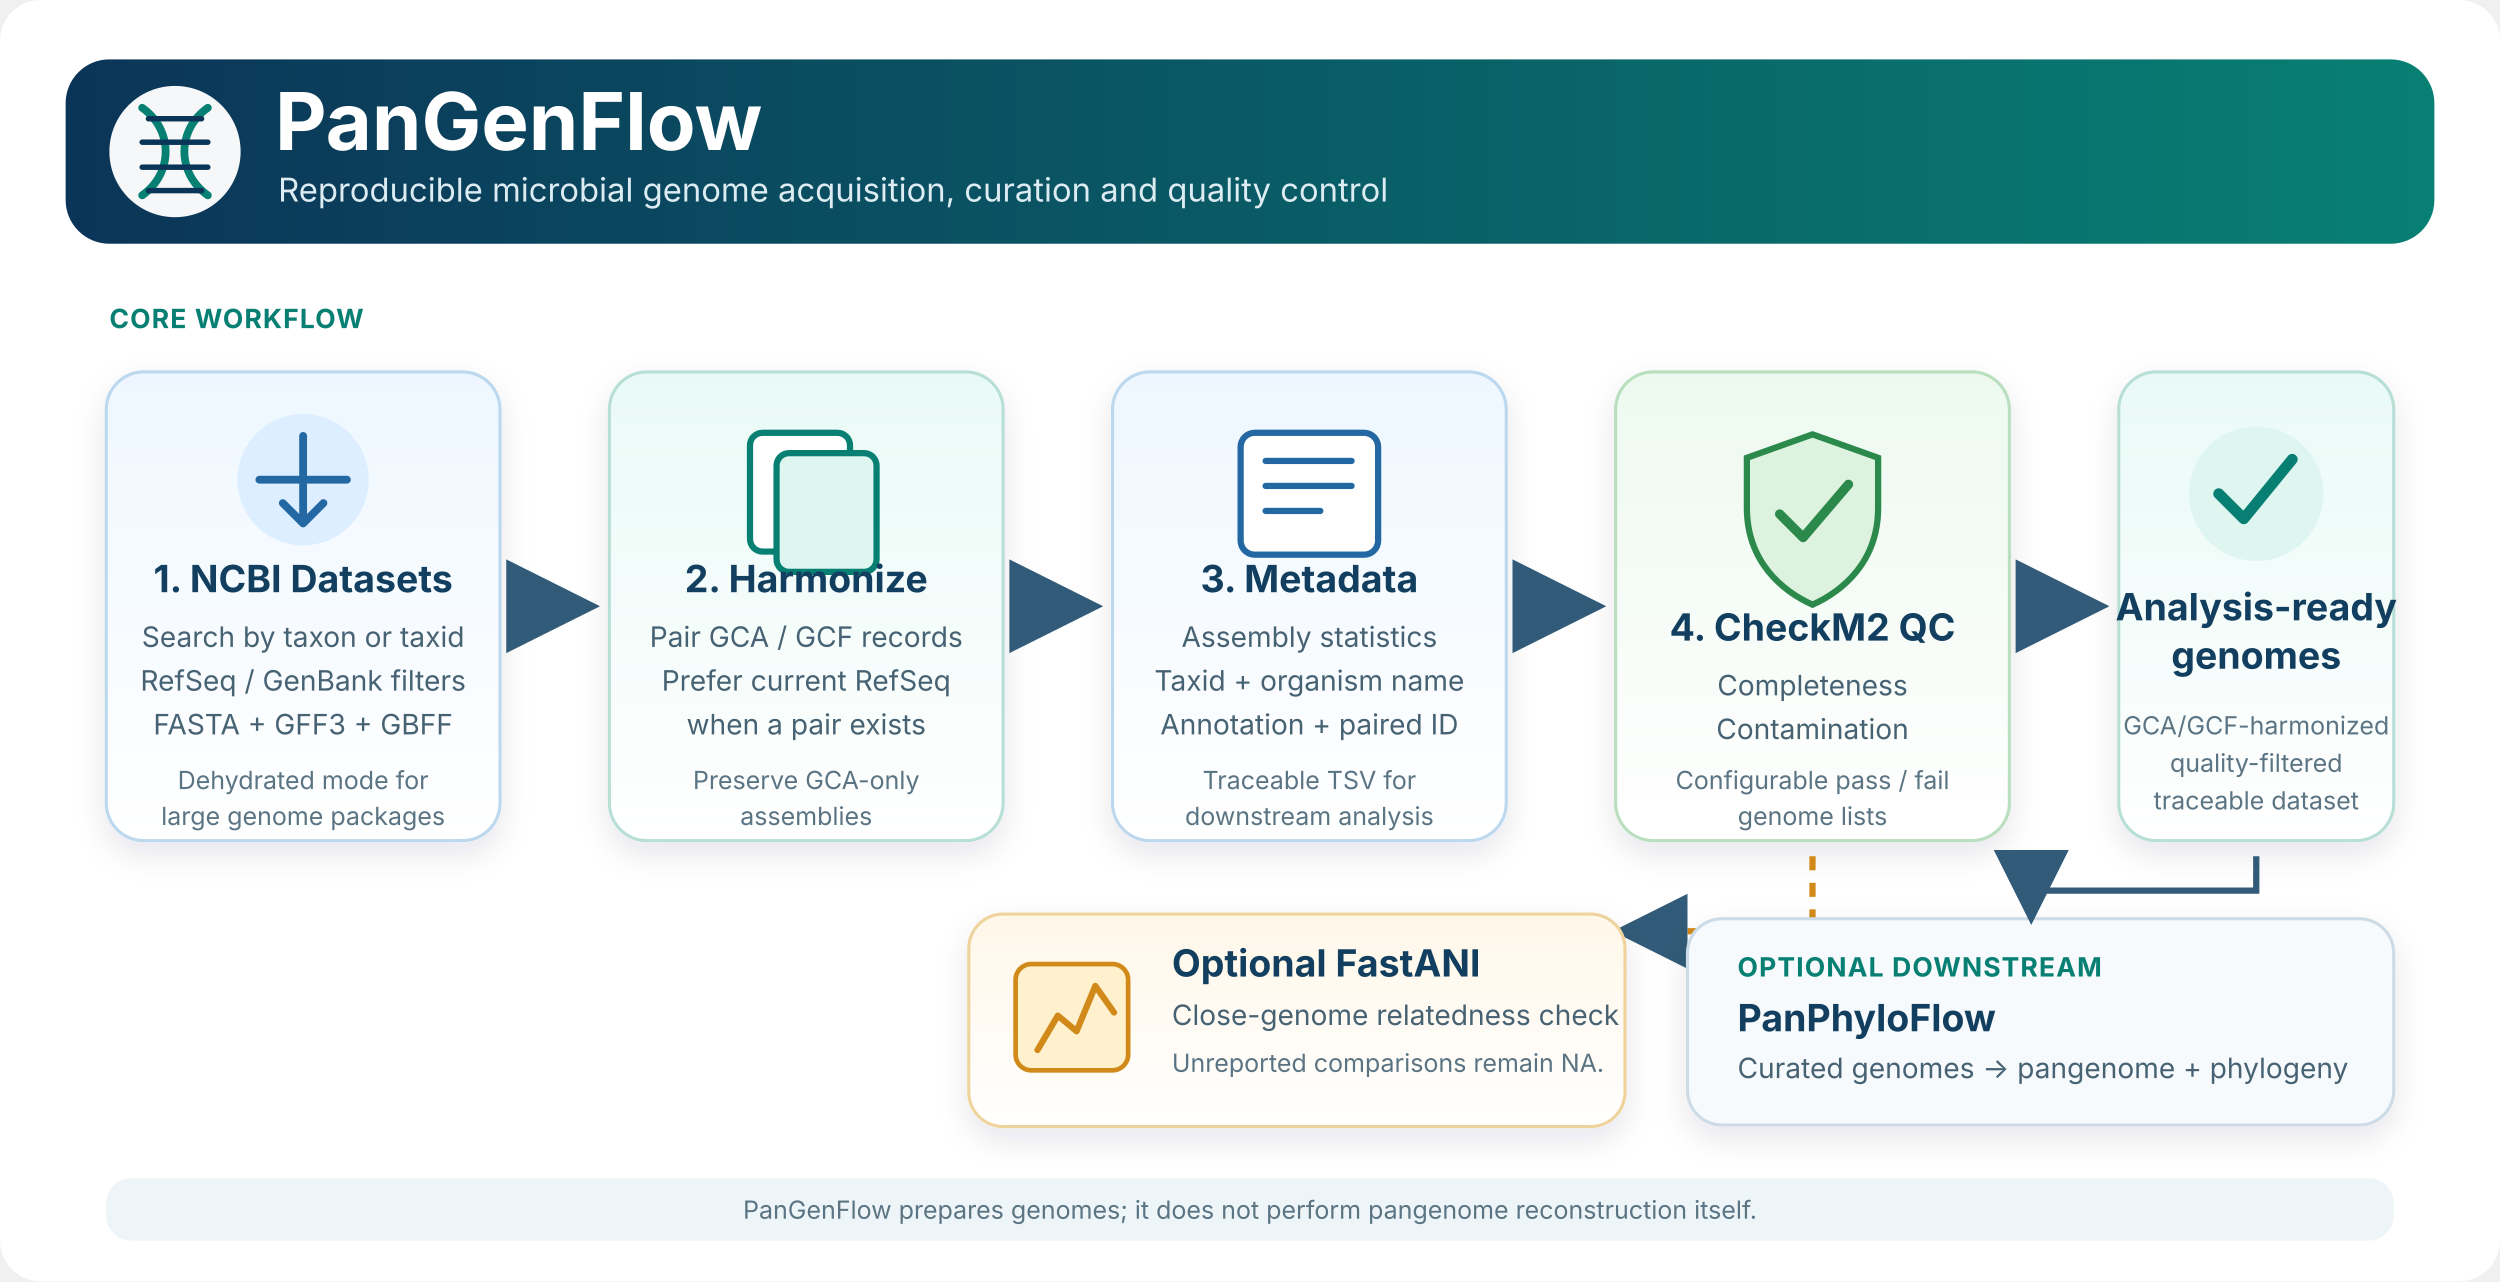
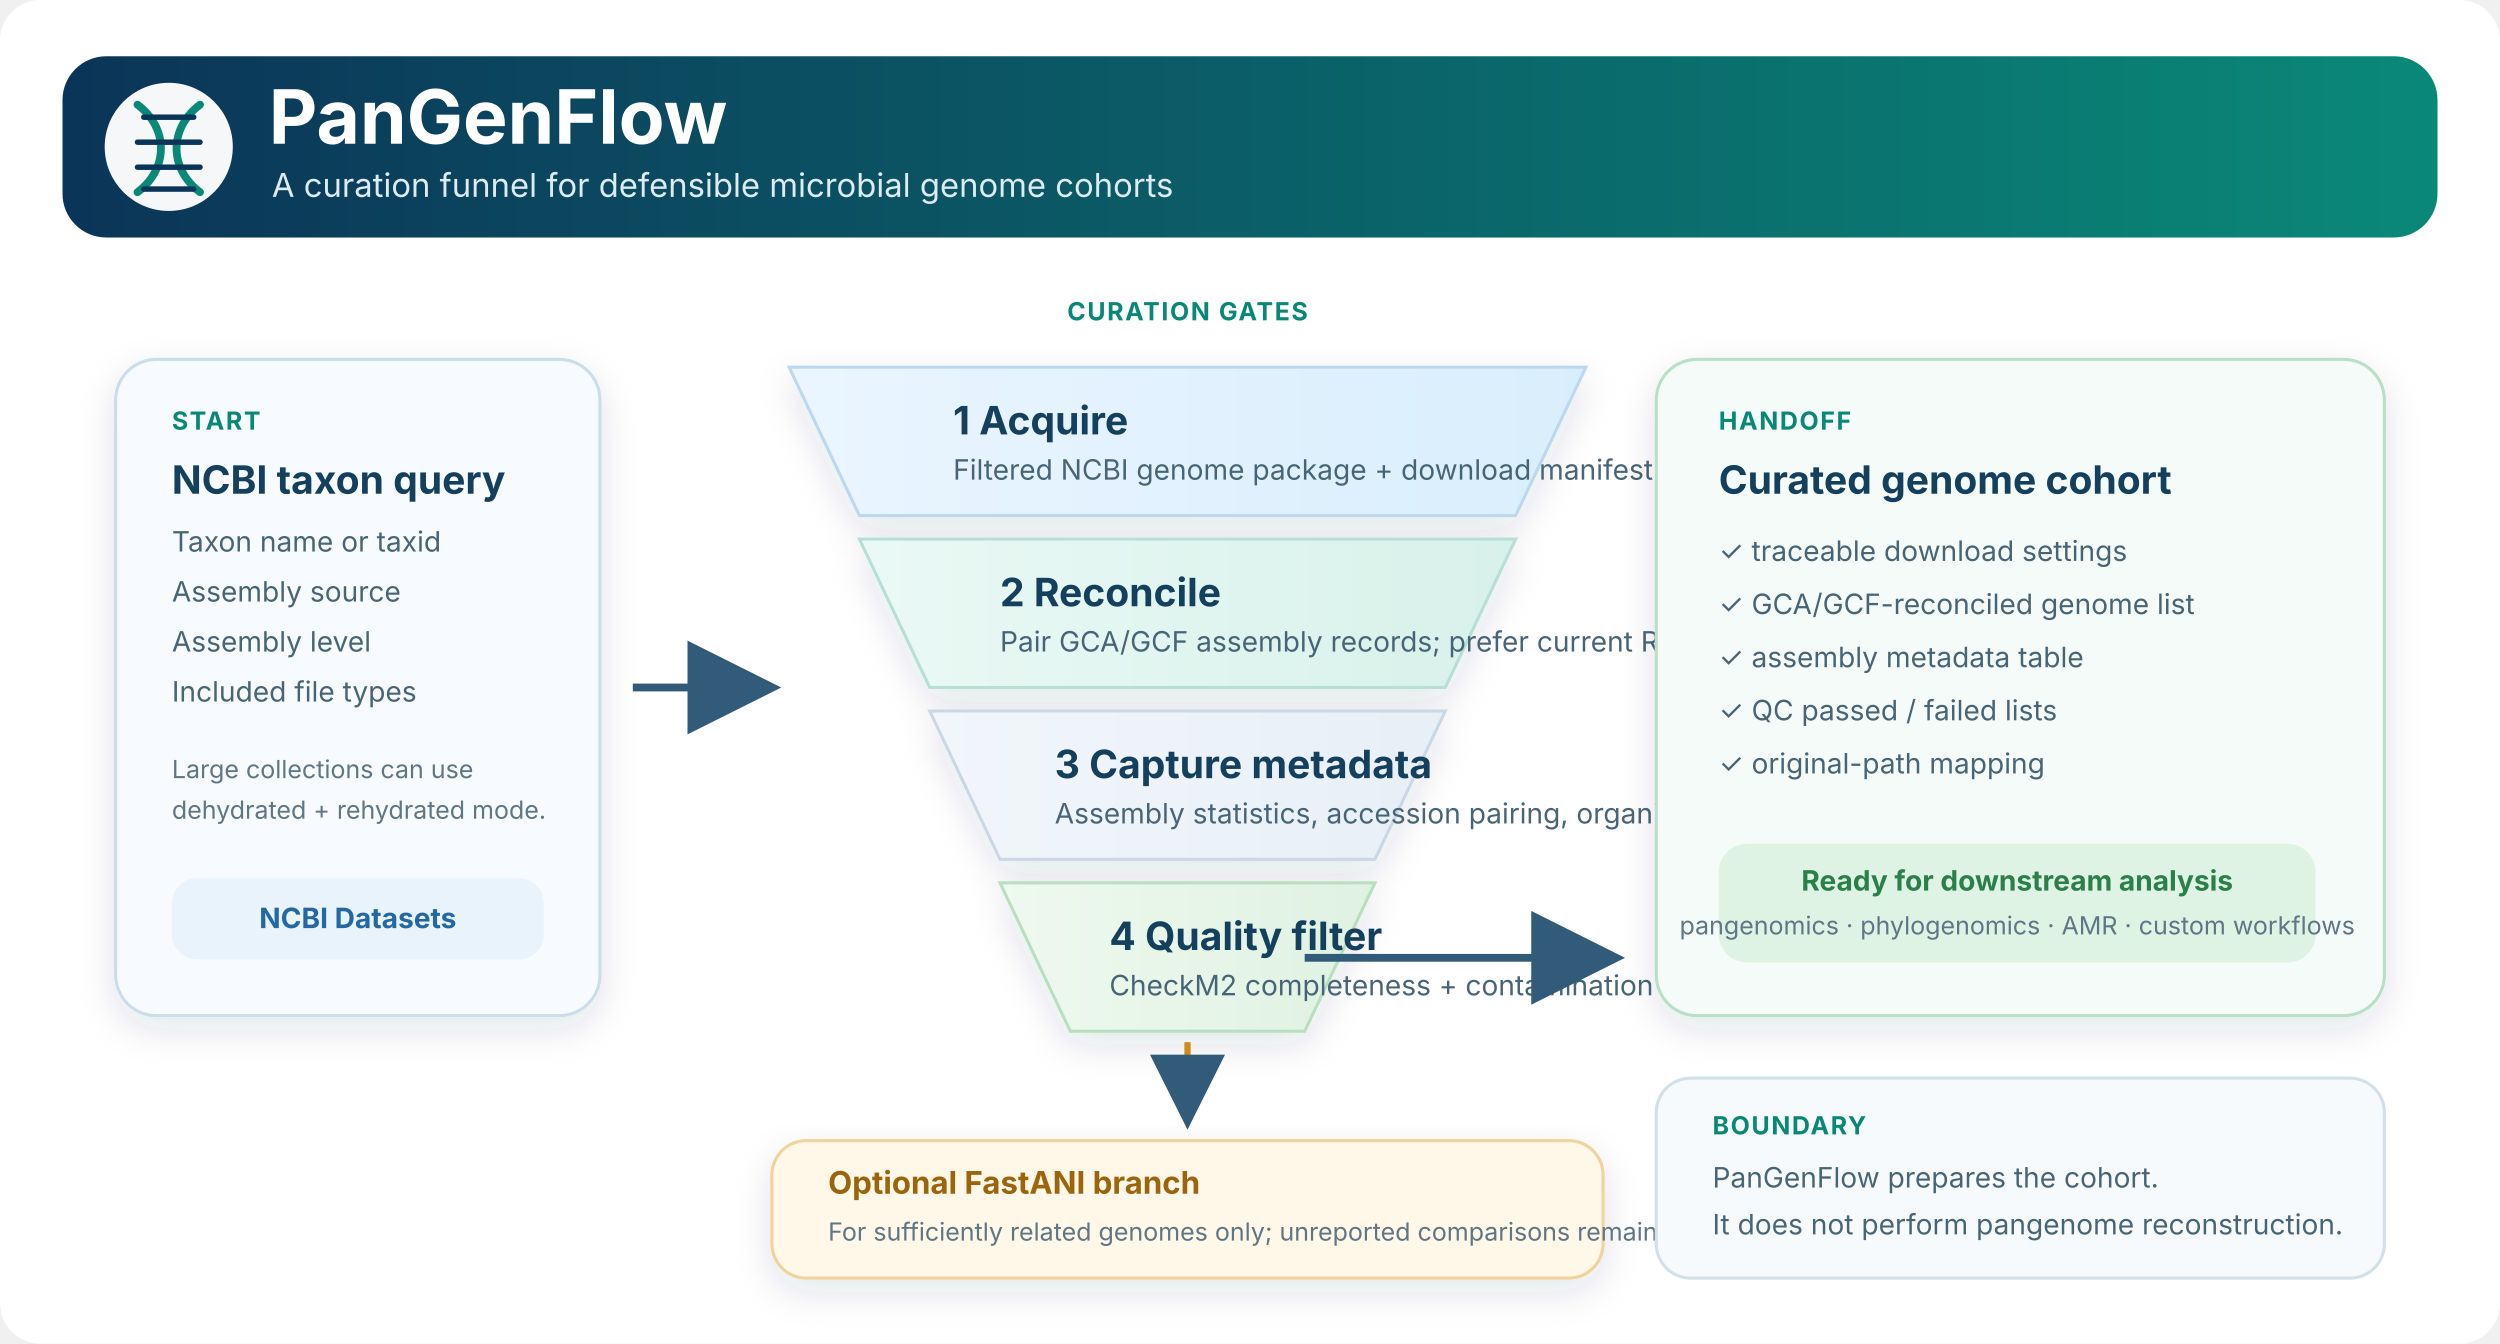
- <svg xmlns="http://www.w3.org/2000/svg" width="1600" height="820" viewBox="0 0 1600 820" role="img" aria-labelledby="title desc">
+ <svg xmlns="http://www.w3.org/2000/svg" width="1600" height="860" viewBox="0 0 1600 860" role="img" aria-labelledby="title desc">
  <defs>
-     <linearGradient id="header" x1="0" x2="1">
+     <linearGradient id="top" x1="0" x2="1">
      <stop offset="0" stop-color="#0b3558" />
-       <stop offset="1" stop-color="#087f73" />
+       <stop offset="1" stop-color="#0a8877" />
    </linearGradient>
-     <linearGradient id="blue" x1="0" y1="0" x2="0" y2="1">
-       <stop offset="0" stop-color="#eef7ff" />
-       <stop offset="1" stop-color="#ffffff" />
+     <linearGradient id="gate1" x1="0" x2="1">
+       <stop offset="0" stop-color="#eaf5ff" />
+       <stop offset="1" stop-color="#d9eefc" />
    </linearGradient>
-     <linearGradient id="teal" x1="0" y1="0" x2="0" y2="1">
-       <stop offset="0" stop-color="#e9faf6" />
-       <stop offset="1" stop-color="#ffffff" />
+     <linearGradient id="gate2" x1="0" x2="1">
+       <stop offset="0" stop-color="#eaf9f5" />
+       <stop offset="1" stop-color="#d8f1ea" />
    </linearGradient>
-     <linearGradient id="green" x1="0" y1="0" x2="0" y2="1">
-       <stop offset="0" stop-color="#edf9ef" />
-       <stop offset="1" stop-color="#ffffff" />
+     <linearGradient id="gate3" x1="0" x2="1">
+       <stop offset="0" stop-color="#f2f6fb" />
+       <stop offset="1" stop-color="#e7eff7" />
    </linearGradient>
-     <linearGradient id="amber" x1="0" y1="0" x2="0" y2="1">
-       <stop offset="0" stop-color="#fff7e8" />
-       <stop offset="1" stop-color="#ffffff" />
+     <linearGradient id="gate4" x1="0" x2="1">
+       <stop offset="0" stop-color="#eef9ef" />
+       <stop offset="1" stop-color="#dff2e2" />
    </linearGradient>
-     <filter id="shadow" x="-20%" y="-20%" width="140%" height="150%">
-       <feDropShadow dx="0" dy="8" stdDeviation="10" flood-color="#08243a" flood-opacity="0.10" />
+     <filter id="shadow" x="-20%" y="-20%" width="140%" height="160%">
+       <feDropShadow dx="0" dy="8" stdDeviation="12" flood-color="#143247" flood-opacity="0.12" />
    </filter>
    <marker id="arrow" markerWidth="12" markerHeight="12" refX="10" refY="6" orient="auto">
-       <path d="M0,0 L12,6 L0,12 Z" fill="#315b78" />
+       <path d="M0 0 L12 6 L0 12 Z" fill="#315b78" />
    </marker>
    <style>
-       .cardTitle{font:700 24px system-ui,-apple-system,Segoe UI,sans-serif;fill:#123f5f}
-       .body{font:400 18px system-ui,-apple-system,Segoe UI,sans-serif;fill:#466273}
-       .small{font:400 16px system-ui,-apple-system,Segoe UI,sans-serif;fill:#5b7483}
-       .label{font:700 17px system-ui,-apple-system,Segoe UI,sans-serif;fill:#087f73;letter-spacing:.7px}
+       .h1{font:700 48px system-ui,-apple-system,Segoe UI,sans-serif;fill:#fff}
+       .h2{font:700 25px system-ui,-apple-system,Segoe UI,sans-serif;fill:#143f5d}
+       .body{font:400 18px system-ui,-apple-system,Segoe UI,sans-serif;fill:#486577}
+       .small{font:400 16px system-ui,-apple-system,Segoe UI,sans-serif;fill:#5e7685}
+       .label{font:700 16px system-ui,-apple-system,Segoe UI,sans-serif;fill:#0a8877;letter-spacing:1px}
    </style>
  </defs>
-   <rect width="1600" height="820" rx="26" fill="#ffffff" />
-   <rect x="42" y="38" width="1516" height="118" rx="28" fill="url(#header)" />
-   <circle cx="112" cy="97" r="42" fill="#ffffff" opacity="0.96" />
-   <path d="M91 69 C111 83 111 111 91 125 M133 69 C113 83 113 111 133 125" fill="none" stroke="#087f73" stroke-width="5" stroke-linecap="round" />
-   <path d="M95 76 L129 76 M91 91 L133 91 M91 107 L133 107 M95 122 L129 122" stroke="#0b3558" stroke-width="3.5" stroke-linecap="round" />
-   <text x="176" y="96" font-family="system-ui,-apple-system,Segoe UI,sans-serif" font-weight="750" font-size="51" fill="#ffffff">PanGenFlow</text>
-   <text x="178" y="129" font-family="system-ui,-apple-system,Segoe UI,sans-serif" font-size="21" fill="#dcecf2">Reproducible microbial genome acquisition, curation and quality control</text>
-   <text x="70" y="210" class="label">CORE WORKFLOW</text>
+   <rect width="1600" height="860" rx="26" fill="#ffffff" />
+   <rect x="40" y="36" width="1520" height="116" rx="28" fill="url(#top)" />
+   <circle cx="108" cy="94" r="41" fill="#fff" opacity="0.96" />
+   <path d="M88 67 C108 82 108 108 88 123 M128 67 C108 82 108 108 128 123" fill="none" stroke="#0a8877" stroke-width="5" stroke-linecap="round" />
+   <path d="M92 75 H124 M88 91 H128 M88 107 H128 M92 121 H124" stroke="#0b3558" stroke-width="3.5" stroke-linecap="round" />
+   <text x="172" y="92" class="h1">PanGenFlow</text>
+   <text x="174" y="126" font-family="system-ui,-apple-system,Segoe UI,sans-serif" font-size="21" fill="#dcecf2">A curation funnel for defensible microbial genome cohorts</text>
  <g filter="url(#shadow)">
-     <rect x="68" y="238" width="252" height="300" rx="24" fill="url(#blue)" stroke="#bcd8ee" stroke-width="2" />
+     <rect x="74" y="230" width="310" height="420" rx="26" fill="#f7fbff" stroke="#c9ddeb" stroke-width="2" />
  </g>
-   <circle cx="194" cy="307" r="42" fill="#dceeff" />
-   <path d="M166 307 h56 M194 279 v56 M181 322 l13 13 13-13" fill="none" stroke="#2368a2" stroke-width="5" stroke-linecap="round" stroke-linejoin="round" />
-   <text x="194" y="379" text-anchor="middle" class="cardTitle">1. NCBI Datasets</text>
-   <text x="194" y="414" text-anchor="middle" class="body">Search by taxon or taxid</text>
-   <text x="194" y="442" text-anchor="middle" class="body">RefSeq / GenBank filters</text>
-   <text x="194" y="470" text-anchor="middle" class="body">FASTA + GFF3 + GBFF</text>
-   <text x="194" y="505" text-anchor="middle" class="small">Dehydrated mode for</text>
-   <text x="194" y="528" text-anchor="middle" class="small">large genome packages</text>
-   <path d="M330 388 H374" stroke="#315b78" stroke-width="5" marker-end="url(#arrow)" />
+   <text x="110" y="275" class="label">START</text>
+   <text x="110" y="316" class="h2">NCBI taxon query</text>
+   <text x="110" y="353" class="body">Taxon name or taxid</text>
+   <text x="110" y="385" class="body">Assembly source</text>
+   <text x="110" y="417" class="body">Assembly level</text>
+   <text x="110" y="449" class="body">Included file types</text>
+   <text x="110" y="498" class="small">Large collections can use</text>
+   <text x="110" y="524" class="small">dehydrated + rehydrated mode.</text>
+   <rect x="110" y="562" width="238" height="52" rx="16" fill="#e8f3fb" />
+   <text x="229" y="594" text-anchor="middle" font-family="system-ui,-apple-system,Segoe UI,sans-serif" font-size="18" font-weight="650" fill="#2368a2">NCBI Datasets</text>
+   <path d="M405 440 H490" stroke="#315b78" stroke-width="5" marker-end="url(#arrow)" />
+   <text x="760" y="205" text-anchor="middle" class="label">CURATION GATES</text>
  <g filter="url(#shadow)">
-     <rect x="390" y="238" width="252" height="300" rx="24" fill="url(#teal)" stroke="#b7dfd6" stroke-width="2" />
+     <path d="M505 235 H1015 L970 330 H550 Z" fill="url(#gate1)" stroke="#bcd8ee" stroke-width="2" />
  </g>
-   <rect x="480" y="277" width="64" height="76" rx="8" fill="#ffffff" stroke="#087f73" stroke-width="4" />
-   <rect x="497" y="290" width="64" height="76" rx="8" fill="#dff5ef" stroke="#087f73" stroke-width="4" />
-   <text x="516" y="379" text-anchor="middle" class="cardTitle">2. Harmonize</text>
-   <text x="516" y="414" text-anchor="middle" class="body">Pair GCA / GCF records</text>
-   <text x="516" y="442" text-anchor="middle" class="body">Prefer current RefSeq</text>
-   <text x="516" y="470" text-anchor="middle" class="body">when a pair exists</text>
-   <text x="516" y="505" text-anchor="middle" class="small">Preserve GCA-only</text>
-   <text x="516" y="528" text-anchor="middle" class="small">assemblies</text>
-   <path d="M652 388 H696" stroke="#315b78" stroke-width="5" marker-end="url(#arrow)" />
+   <text x="610" y="278" class="h2">1  Acquire</text>
+   <text x="610" y="307" class="body">Filtered NCBI genome package + download manifest</text>
  <g filter="url(#shadow)">
-     <rect x="712" y="238" width="252" height="300" rx="24" fill="url(#blue)" stroke="#bcd8ee" stroke-width="2" />
+     <path d="M550 345 H970 L925 440 H595 Z" fill="url(#gate2)" stroke="#b7dfd6" stroke-width="2" />
  </g>
-   <rect x="794" y="277" width="88" height="78" rx="9" fill="#ffffff" stroke="#2368a2" stroke-width="4" />
-   <path d="M810 295 h55 M810 311 h55 M810 327 h35" stroke="#2368a2" stroke-width="4" stroke-linecap="round" />
-   <text x="838" y="379" text-anchor="middle" class="cardTitle">3. Metadata</text>
-   <text x="838" y="414" text-anchor="middle" class="body">Assembly statistics</text>
-   <text x="838" y="442" text-anchor="middle" class="body">Taxid + organism name</text>
-   <text x="838" y="470" text-anchor="middle" class="body">Annotation + paired ID</text>
-   <text x="838" y="505" text-anchor="middle" class="small">Traceable TSV for</text>
-   <text x="838" y="528" text-anchor="middle" class="small">downstream analysis</text>
-   <path d="M974 388 H1018" stroke="#315b78" stroke-width="5" marker-end="url(#arrow)" />
+   <text x="640" y="388" class="h2">2  Reconcile</text>
+   <text x="640" y="417" class="body">Pair GCA/GCF assembly records; prefer current RefSeq when available</text>
  <g filter="url(#shadow)">
-     <rect x="1034" y="238" width="252" height="300" rx="24" fill="url(#green)" stroke="#b9dfbf" stroke-width="2" />
+     <path d="M595 455 H925 L880 550 H640 Z" fill="url(#gate3)" stroke="#cad8e6" stroke-width="2" />
  </g>
-   <path d="M1160 278 l42 15 v32 c0 34-22 53-42 62-20-9-42-28-42-62v-32z" fill="#ddf3e0" stroke="#2b8a4b" stroke-width="4" />
-   <path d="M1139 329 l15 15 29-34" fill="none" stroke="#2b8a4b" stroke-width="6" stroke-linecap="round" stroke-linejoin="round" />
-   <text x="1160" y="410" text-anchor="middle" class="cardTitle">4. CheckM2 QC</text>
-   <text x="1160" y="445" text-anchor="middle" class="body">Completeness</text>
-   <text x="1160" y="473" text-anchor="middle" class="body">Contamination</text>
-   <text x="1160" y="505" text-anchor="middle" class="small">Configurable pass / fail</text>
-   <text x="1160" y="528" text-anchor="middle" class="small">genome lists</text>
-   <path d="M1296 388 H1340" stroke="#315b78" stroke-width="5" marker-end="url(#arrow)" />
+   <text x="675" y="498" class="h2">3  Capture metadata</text>
+   <text x="675" y="527" class="body">Assembly statistics, accession pairing, organism and annotation fields</text>
  <g filter="url(#shadow)">
-     <rect x="1356" y="238" width="176" height="300" rx="24" fill="url(#teal)" stroke="#b7dfd6" stroke-width="2" />
+     <path d="M640 565 H880 L835 660 H685 Z" fill="url(#gate4)" stroke="#b9dfbf" stroke-width="2" />
  </g>
-   <circle cx="1444" cy="316" r="43" fill="#dff5ef" />
-   <path d="M1420 316 l16 16 31-38" fill="none" stroke="#087f73" stroke-width="7" stroke-linecap="round" stroke-linejoin="round" />
-   <text x="1444" y="397" text-anchor="middle" class="cardTitle">Analysis-ready</text>
-   <text x="1444" y="428" text-anchor="middle" class="cardTitle">genomes</text>
-   <text x="1444" y="470" text-anchor="middle" class="small">GCA/GCF-harmonized</text>
-   <text x="1444" y="494" text-anchor="middle" class="small">quality-filtered</text>
-   <text x="1444" y="518" text-anchor="middle" class="small">traceable dataset</text>
-   <path d="M1160 548 V596 H1040" fill="none" stroke="#d18a19" stroke-width="4" stroke-dasharray="9 8" marker-end="url(#arrow)" />
+   <text x="710" y="608" class="h2">4  Quality filter</text>
+   <text x="710" y="637" class="body">CheckM2 completeness + contamination criteria</text>
+   <path d="M835 613 H1030" stroke="#315b78" stroke-width="5" marker-end="url(#arrow)" />
  <g filter="url(#shadow)">
-     <rect x="620" y="585" width="420" height="136" rx="22" fill="url(#amber)" stroke="#efd39c" stroke-width="2" />
+     <rect x="1060" y="230" width="466" height="420" rx="26" fill="#f5fbf8" stroke="#b9dfc7" stroke-width="2" />
  </g>
-   <rect x="650" y="617" width="72" height="68" rx="10" fill="#fff1cd" stroke="#d18a19" stroke-width="3" />
-   <path d="M664 672 l13-22 12 10 12-29 12 17" fill="none" stroke="#d18a19" stroke-width="4" stroke-linecap="round" stroke-linejoin="round" />
-   <text x="750" y="625" class="cardTitle" fill="#8a5b0c">Optional FastANI</text>
-   <text x="750" y="656" class="body">Close-genome relatedness check</text>
-   <text x="750" y="686" class="small">Unreported comparisons remain NA.</text>
+   <text x="1100" y="275" class="label">HANDOFF</text>
+   <text x="1100" y="316" class="h2">Curated genome cohort</text>
+   <text x="1100" y="359" class="body">✓ traceable download settings</text>
+   <text x="1100" y="393" class="body">✓ GCA/GCF-reconciled genome list</text>
+   <text x="1100" y="427" class="body">✓ assembly metadata table</text>
+   <text x="1100" y="461" class="body">✓ QC passed / failed lists</text>
+   <text x="1100" y="495" class="body">✓ original-path mapping</text>
+   <rect x="1100" y="540" width="382" height="76" rx="18" fill="#dff3e5" />
+   <text x="1291" y="570" text-anchor="middle" font-family="system-ui,-apple-system,Segoe UI,sans-serif" font-size="18" font-weight="700" fill="#2b7f49">Ready for downstream analysis</text>
+   <text x="1291" y="598" text-anchor="middle" class="small">pangenomics · phylogenomics · AMR · custom workflows</text>
+   <path d="M760 667 V715" stroke="#d18a19" stroke-width="4" stroke-dasharray="9 8" marker-end="url(#arrow)" />
  <g filter="url(#shadow)">
-     <rect x="1080" y="588" width="452" height="132" rx="22" fill="#f7fafc" stroke="#ccdbe5" stroke-width="2" />
+     <rect x="494" y="730" width="532" height="88" rx="22" fill="#fff7e8" stroke="#efd39c" stroke-width="2" />
  </g>
-   <text x="1112" y="625" class="label">OPTIONAL DOWNSTREAM</text>
-   <text x="1112" y="660" class="cardTitle">PanPhyloFlow</text>
-   <text x="1112" y="690" class="body">Curated genomes → pangenome + phylogeny</text>
-   <path d="M1444 548 V570 H1300 V584" fill="none" stroke="#315b78" stroke-width="4" marker-end="url(#arrow)" />
-   <rect x="68" y="754" width="1464" height="40" rx="16" fill="#eef5f8" />
-   <text x="800" y="780" text-anchor="middle" class="small">PanGenFlow prepares genomes; it does not perform pangenome reconstruction itself.</text>
+   <text x="530" y="764" font-family="system-ui,-apple-system,Segoe UI,sans-serif" font-size="20" font-weight="700" fill="#9a650c">Optional FastANI branch</text>
+   <text x="530" y="794" class="small">For sufficiently related genomes only; unreported comparisons remain NA.</text>
+   <rect x="1060" y="690" width="466" height="128" rx="22" fill="#f7fafc" stroke="#d3e0e8" stroke-width="2" />
+   <text x="1096" y="726" class="label">BOUNDARY</text>
+   <text x="1096" y="760" class="body">PanGenFlow prepares the cohort.</text>
+   <text x="1096" y="790" class="body">It does not perform pangenome reconstruction.</text>
</svg>
